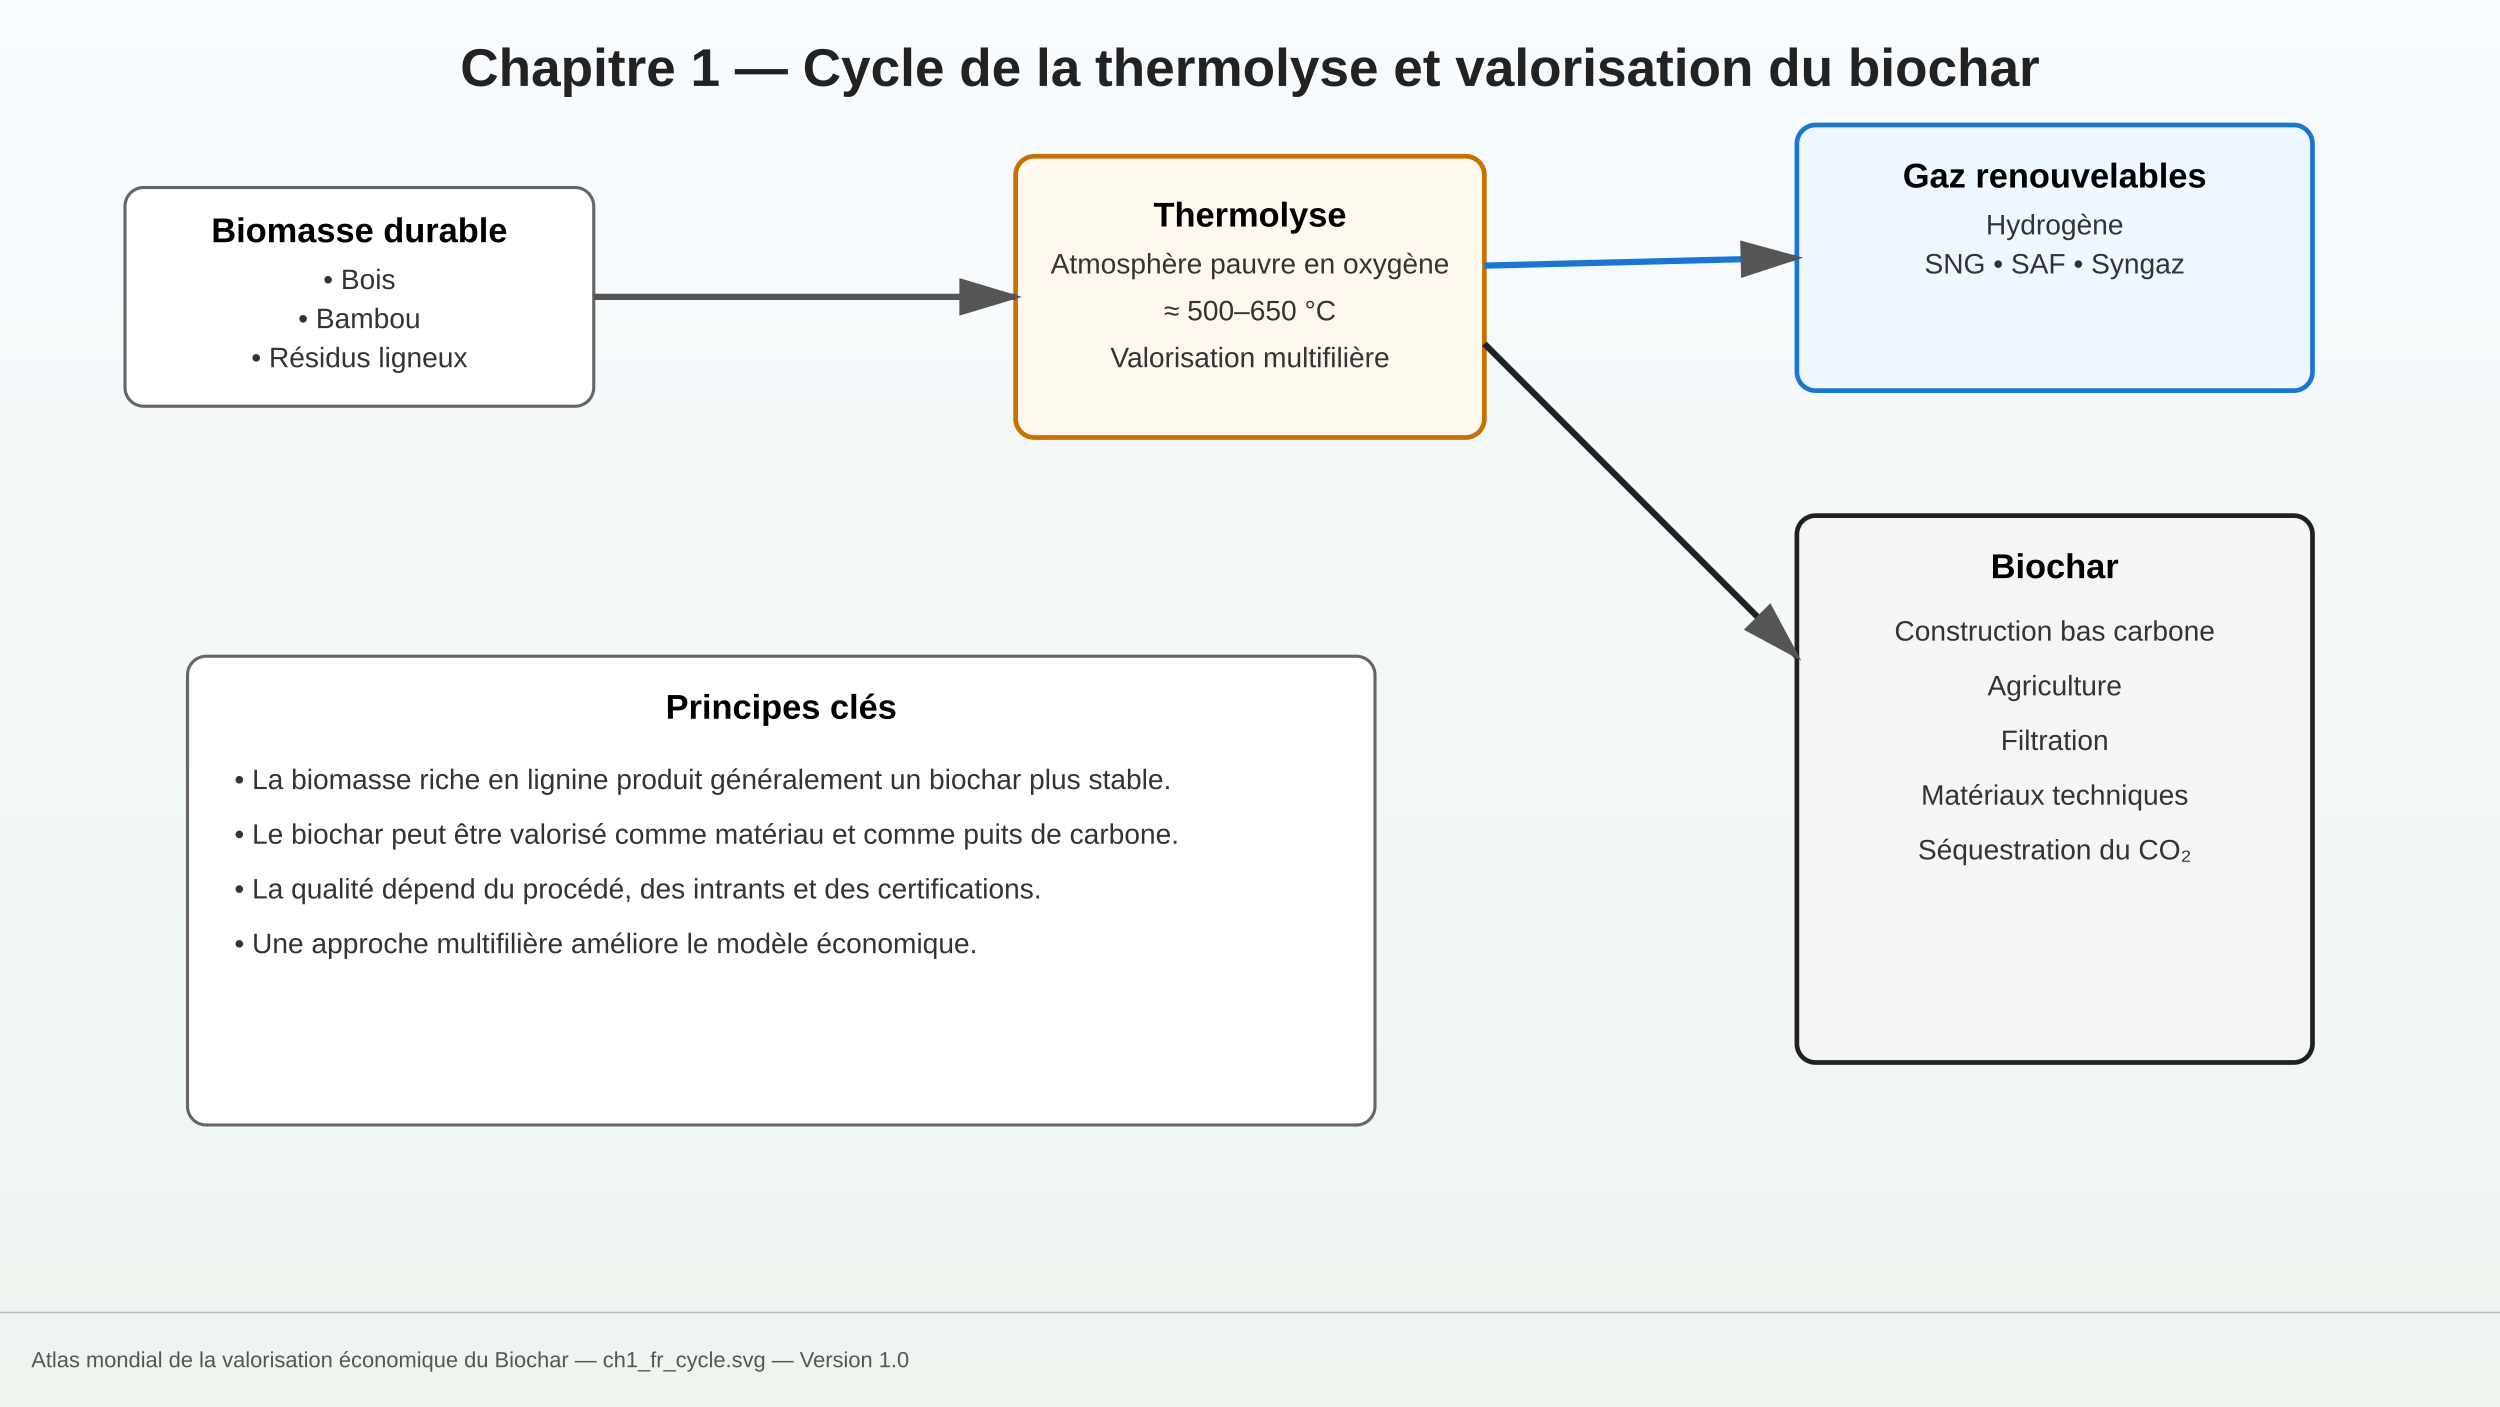
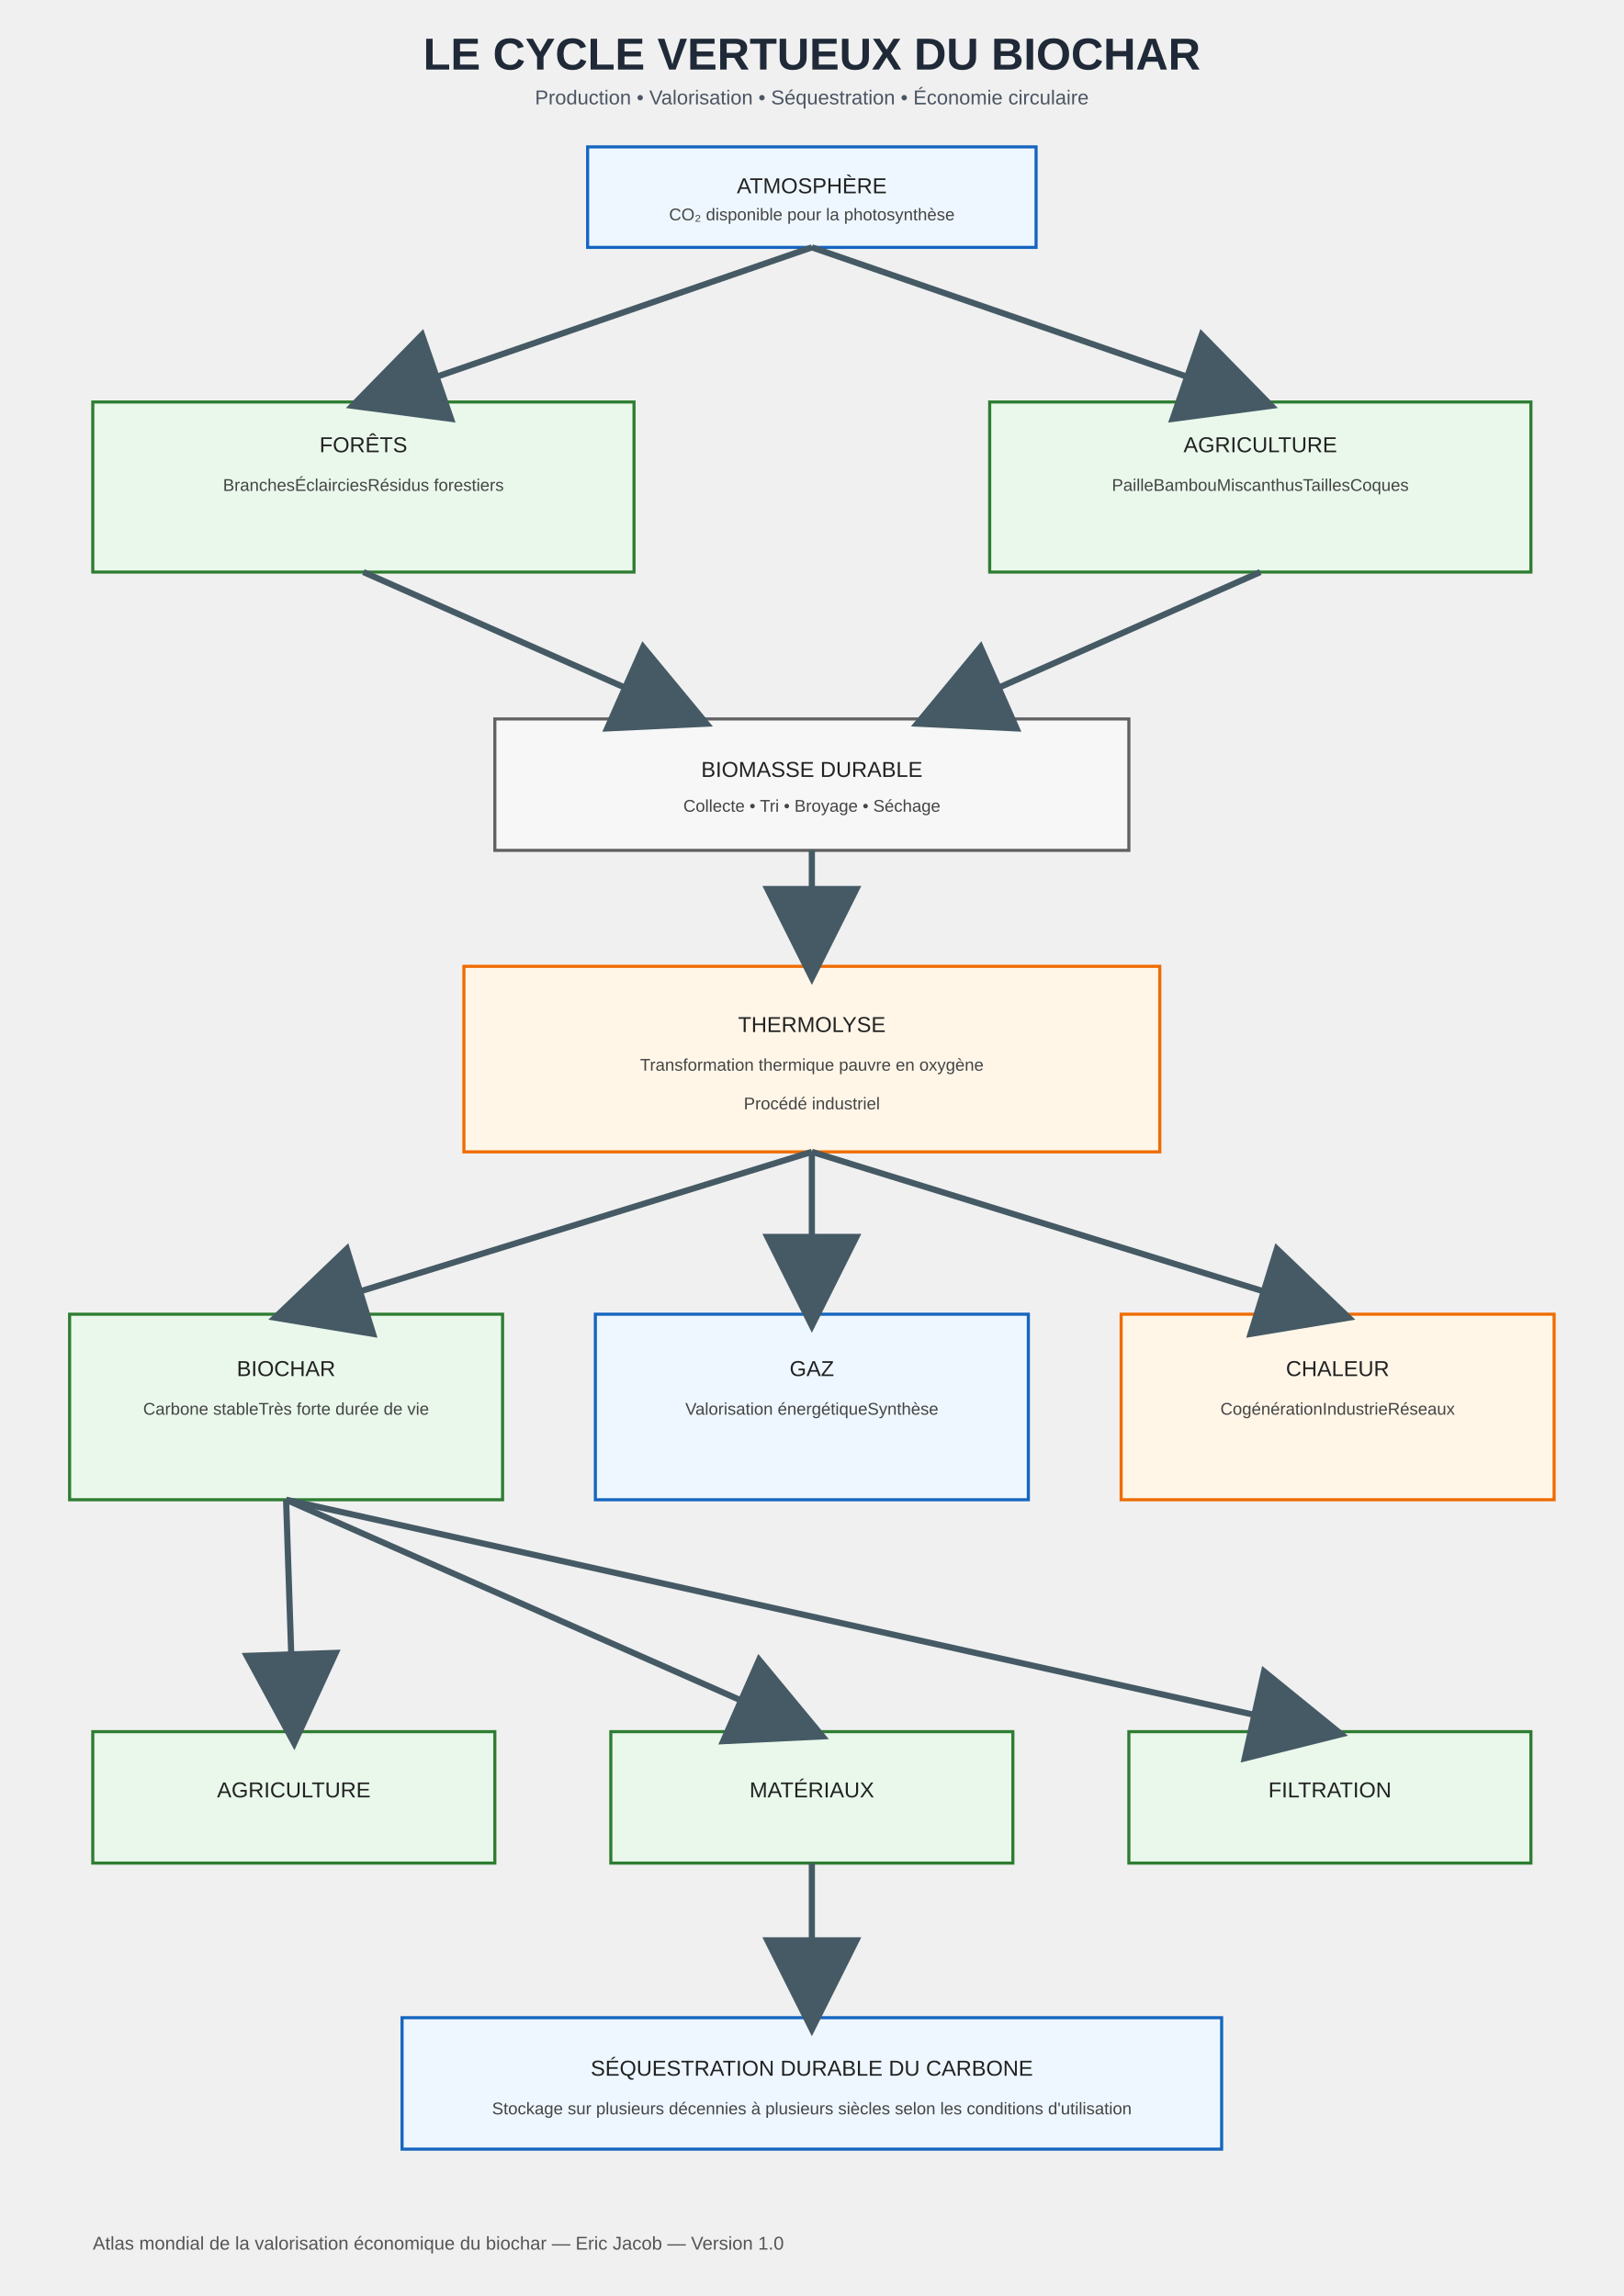
- <svg xmlns="http://www.w3.org/2000/svg" width="1600" height="900" viewBox="0 0 1600 900">
+ <svg xmlns="http://www.w3.org/2000/svg" width="210mm" height="297mm" viewBox="0 0 2100 2970">
+   <style>
+ 
+ .title{
+ font-family:Arial;
+ font-size:58px;
+ font-weight:bold;
+ fill:#1f2937;
+ }
+ 
+ .subtitle{
+ font-family:Arial;
+ font-size:26px;
+ fill:#4b5563;
+ }
+ 
+ .box{
+ fill:white;
+ stroke:#374151;
+ stroke-width:4;
+ rx:20;
+ ry:20;
+ }
+ 
+ .green{
+ fill:#e9f8eb;
+ stroke:#2e7d32;
+ stroke-width:4;
+ }
+ 
+ .blue{
+ fill:#eef7ff;
+ stroke:#1565c0;
+ stroke-width:4;
+ }
+ 
+ .orange{
+ fill:#fff6e8;
+ stroke:#ef6c00;
+ stroke-width:4;
+ }
+ 
+ .grey{
+ fill:#f7f7f7;
+ stroke:#616161;
+ stroke-width:4;
+ }
+ 
+ .arrow{
+ stroke:#455a64;
+ stroke-width:8;
+ fill:none;
+ marker-end:url(#arrow);
+ }
+ 
+ .txt{
+ font-family:Arial;
+ font-size:28px;
+ fill:#222;
+ }
+ 
+ .small{
+ font-family:Arial;
+ font-size:22px;
+ fill:#444;
+ }
+ 
+ .caption{
+ font-family:Arial;
+ font-size:24px;
+ fill:#555;
+ }
+ 
+ </style>
  <defs>
-     <linearGradient id="g1" x1="0" y1="0" x2="0" y2="1">
-       <stop offset="0%" stop-color="#f8fbff" />
-       <stop offset="100%" stop-color="#eef5ef" />
-     </linearGradient>
-     <marker id="arrow" markerWidth="10" markerHeight="10" refX="9" refY="3" orient="auto">
-       <path d="M0,0 L10,3 L0,6 Z" fill="#555" />
+     <marker id="arrow" markerWidth="16" markerHeight="16" refX="13" refY="8" orient="auto">
+       <polygon points="0,0 16,8 0,16" fill="#455a64" />
    </marker>
-     <style>
- text{font-family:Arial,sans-serif}
- .title{font-size:34px;font-weight:bold;fill:#222}
- .h{font-size:22px;font-weight:bold}
- .t{font-size:18px;fill:#333}
- .small{font-size:14px;fill:#555}
- .box{fill:white;stroke:#666;stroke-width:2}
- </style>
  </defs>
-   <rect width="1600" height="900" fill="url(#g1)" />
-   <text x="800" y="55" text-anchor="middle" class="title">Chapitre 1 — Cycle de la thermolyse et valorisation du biochar</text>
-   <rect x="80" y="120" width="300" height="140" rx="12" class="box" />
-   <text x="230" y="155" text-anchor="middle" class="h">Biomasse durable</text>
-   <text x="230" y="185" text-anchor="middle" class="t">• Bois</text>
-   <text x="230" y="210" text-anchor="middle" class="t">• Bambou</text>
-   <text x="230" y="235" text-anchor="middle" class="t">• Résidus ligneux</text>
-   <rect x="650" y="100" width="300" height="180" rx="12" fill="#fff8ef" stroke="#c96f00" stroke-width="3" />
-   <text x="800" y="145" text-anchor="middle" class="h">Thermolyse</text>
-   <text x="800" y="175" text-anchor="middle" class="t">Atmosphère pauvre en oxygène</text>
-   <text x="800" y="205" text-anchor="middle" class="t">≈ 500–650 °C</text>
-   <text x="800" y="235" text-anchor="middle" class="t">Valorisation multifilière</text>
-   <line x1="380" y1="190" x2="650" y2="190" stroke="#555" stroke-width="4" marker-end="url(#arrow)" />
-   <rect x="1150" y="80" width="330" height="170" rx="12" fill="#eef7ff" stroke="#1976d2" stroke-width="3" />
-   <text x="1315" y="120" text-anchor="middle" class="h">Gaz renouvelables</text>
-   <text x="1315" y="150" text-anchor="middle" class="t">Hydrogène</text>
-   <text x="1315" y="175" text-anchor="middle" class="t">SNG • SAF • Syngaz</text>
-   <rect x="1150" y="330" width="330" height="350" rx="12" fill="#f5f5f5" stroke="#202124" stroke-width="3" />
-   <text x="1315" y="370" text-anchor="middle" class="h">Biochar</text>
-   <text x="1315" y="410" text-anchor="middle" class="t">Construction bas carbone</text>
-   <text x="1315" y="445" text-anchor="middle" class="t">Agriculture</text>
-   <text x="1315" y="480" text-anchor="middle" class="t">Filtration</text>
-   <text x="1315" y="515" text-anchor="middle" class="t">Matériaux techniques</text>
-   <text x="1315" y="550" text-anchor="middle" class="t">Séquestration du CO₂</text>
-   <line x1="950" y1="170" x2="1150" y2="165" stroke="#1976d2" stroke-width="4" marker-end="url(#arrow)" />
-   <line x1="950" y1="220" x2="1150" y2="420" stroke="#202124" stroke-width="4" marker-end="url(#arrow)" />
-   <rect x="120" y="420" width="760" height="300" rx="12" class="box" />
-   <text x="500" y="460" text-anchor="middle" class="h">Principes clés</text>
-   <text x="150" y="505" class="t">• La biomasse riche en lignine produit généralement un biochar plus stable.</text>
-   <text x="150" y="540" class="t">• Le biochar peut être valorisé comme matériau et comme puits de carbone.</text>
-   <text x="150" y="575" class="t">• La qualité dépend du procédé, des intrants et des certifications.</text>
-   <text x="150" y="610" class="t">• Une approche multifilière améliore le modèle économique.</text>
-   <line x1="0" y1="840" x2="1600" y2="840" stroke="#bbb" />
-   <text x="20" y="875" class="small">Atlas mondial de la valorisation économique du Biochar — ch1_fr_cycle.svg — Version 1.0</text>
+   <text x="1050" y="90" text-anchor="middle" class="title">
+ 
+ LE CYCLE VERTUEUX DU BIOCHAR
+ 
+ </text>
+   <text x="1050" y="135" text-anchor="middle" class="subtitle">
+ 
+ Production • Valorisation • Séquestration • Économie circulaire
+ 
+ </text>
+   <rect x="760" y="190" width="580" height="130" class="blue" />
+   <text x="1050" y="250" text-anchor="middle" class="txt">
+ 
+ ATMOSPHÈRE
+ 
+ </text>
+   <text x="1050" y="285" text-anchor="middle" class="small">
+ 
+ CO₂ disponible pour la photosynthèse
+ 
+ </text>
+   <rect x="120" y="520" width="700" height="220" class="green" />
+   <text x="470" y="585" text-anchor="middle" class="txt">
+ 
+ FORÊTS
+ 
+ </text>
+   <text x="470" y="635" text-anchor="middle" class="small">
+ 
+ Branches
+ 
+ Éclaircies
+ 
+ Résidus forestiers
+ 
+ </text>
+   <rect x="1280" y="520" width="700" height="220" class="green" />
+   <text x="1630" y="585" text-anchor="middle" class="txt">
+ 
+ AGRICULTURE
+ 
+ </text>
+   <text x="1630" y="635" text-anchor="middle" class="small">
+ 
+ Paille
+ 
+ Bambou
+ 
+ Miscanthus
+ 
+ Tailles
+ 
+ Coques
+ 
+ </text>
+   <line x1="1050" y1="320" x2="470" y2="520" class="arrow" />
+   <line x1="1050" y1="320" x2="1630" y2="520" class="arrow" />
+   <rect x="640" y="930" width="820" height="170" class="grey" />
+   <text x="1050" y="1005" text-anchor="middle" class="txt">
+ 
+ BIOMASSE DURABLE
+ 
+ </text>
+   <text x="1050" y="1050" text-anchor="middle" class="small">
+ 
+ Collecte • Tri • Broyage • Séchage
+ 
+ </text>
+   <line x1="470" y1="740" x2="900" y2="930" class="arrow" />
+   <line x1="1630" y1="740" x2="1200" y2="930" class="arrow" />
+   <rect x="600" y="1250" width="900" height="240" class="orange" />
+   <text x="1050" y="1335" text-anchor="middle" class="txt">
+ 
+ THERMOLYSE
+ 
+ </text>
+   <text x="1050" y="1385" text-anchor="middle" class="small">
+ 
+ Transformation thermique pauvre en oxygène
+ 
+ </text>
+   <text x="1050" y="1435" text-anchor="middle" class="small">
+ 
+ Procédé industriel
+ 
+ </text>
+   <line x1="1050" y1="1100" x2="1050" y2="1250" class="arrow" />
+   <rect x="90" y="1700" width="560" height="240" class="green" />
+   <text x="370" y="1780" text-anchor="middle" class="txt">
+ 
+ BIOCHAR
+ 
+ </text>
+   <text x="370" y="1830" text-anchor="middle" class="small">
+ 
+ Carbone stable
+ 
+ Très forte durée de vie
+ 
+ </text>
+   <rect x="770" y="1700" width="560" height="240" class="blue" />
+   <text x="1050" y="1780" text-anchor="middle" class="txt">
+ 
+ GAZ
+ 
+ </text>
+   <text x="1050" y="1830" text-anchor="middle" class="small">
+ 
+ Valorisation énergétique
+ 
+ Synthèse
+ 
+ </text>
+   <rect x="1450" y="1700" width="560" height="240" class="orange" />
+   <text x="1730" y="1780" text-anchor="middle" class="txt">
+ 
+ CHALEUR
+ 
+ </text>
+   <text x="1730" y="1830" text-anchor="middle" class="small">
+ 
+ Cogénération
+ 
+ Industrie
+ 
+ Réseaux
+ 
+ </text>
+   <line x1="1050" y1="1490" x2="370" y2="1700" class="arrow" />
+   <line x1="1050" y1="1490" x2="1050" y2="1700" class="arrow" />
+   <line x1="1050" y1="1490" x2="1730" y2="1700" class="arrow" />
+   <rect x="120" y="2240" width="520" height="170" class="green" />
+   <text x="380" y="2325" text-anchor="middle" class="txt">AGRICULTURE</text>
+   <rect x="790" y="2240" width="520" height="170" class="green" />
+   <text x="1050" y="2325" text-anchor="middle" class="txt">MATÉRIAUX</text>
+   <rect x="1460" y="2240" width="520" height="170" class="green" />
+   <text x="1720" y="2325" text-anchor="middle" class="txt">FILTRATION</text>
+   <line x1="370" y1="1940" x2="380" y2="2240" class="arrow" />
+   <line x1="370" y1="1940" x2="1050" y2="2240" class="arrow" />
+   <line x1="370" y1="1940" x2="1720" y2="2240" class="arrow" />
+   <rect x="520" y="2610" width="1060" height="170" class="blue" />
+   <text x="1050" y="2685" text-anchor="middle" class="txt">
+ 
+ SÉQUESTRATION DURABLE DU CARBONE
+ 
+ </text>
+   <text x="1050" y="2735" text-anchor="middle" class="small">
+ 
+ Stockage sur plusieurs décennies à plusieurs siècles selon les conditions d'utilisation
+ 
+ </text>
+   <line x1="1050" y1="2410" x2="1050" y2="2610" class="arrow" />
+   <text x="120" y="2910" class="caption">
+ 
+ Atlas mondial de la valorisation économique du biochar — Eric Jacob — Version 1.0
+ 
+ </text>
</svg>
